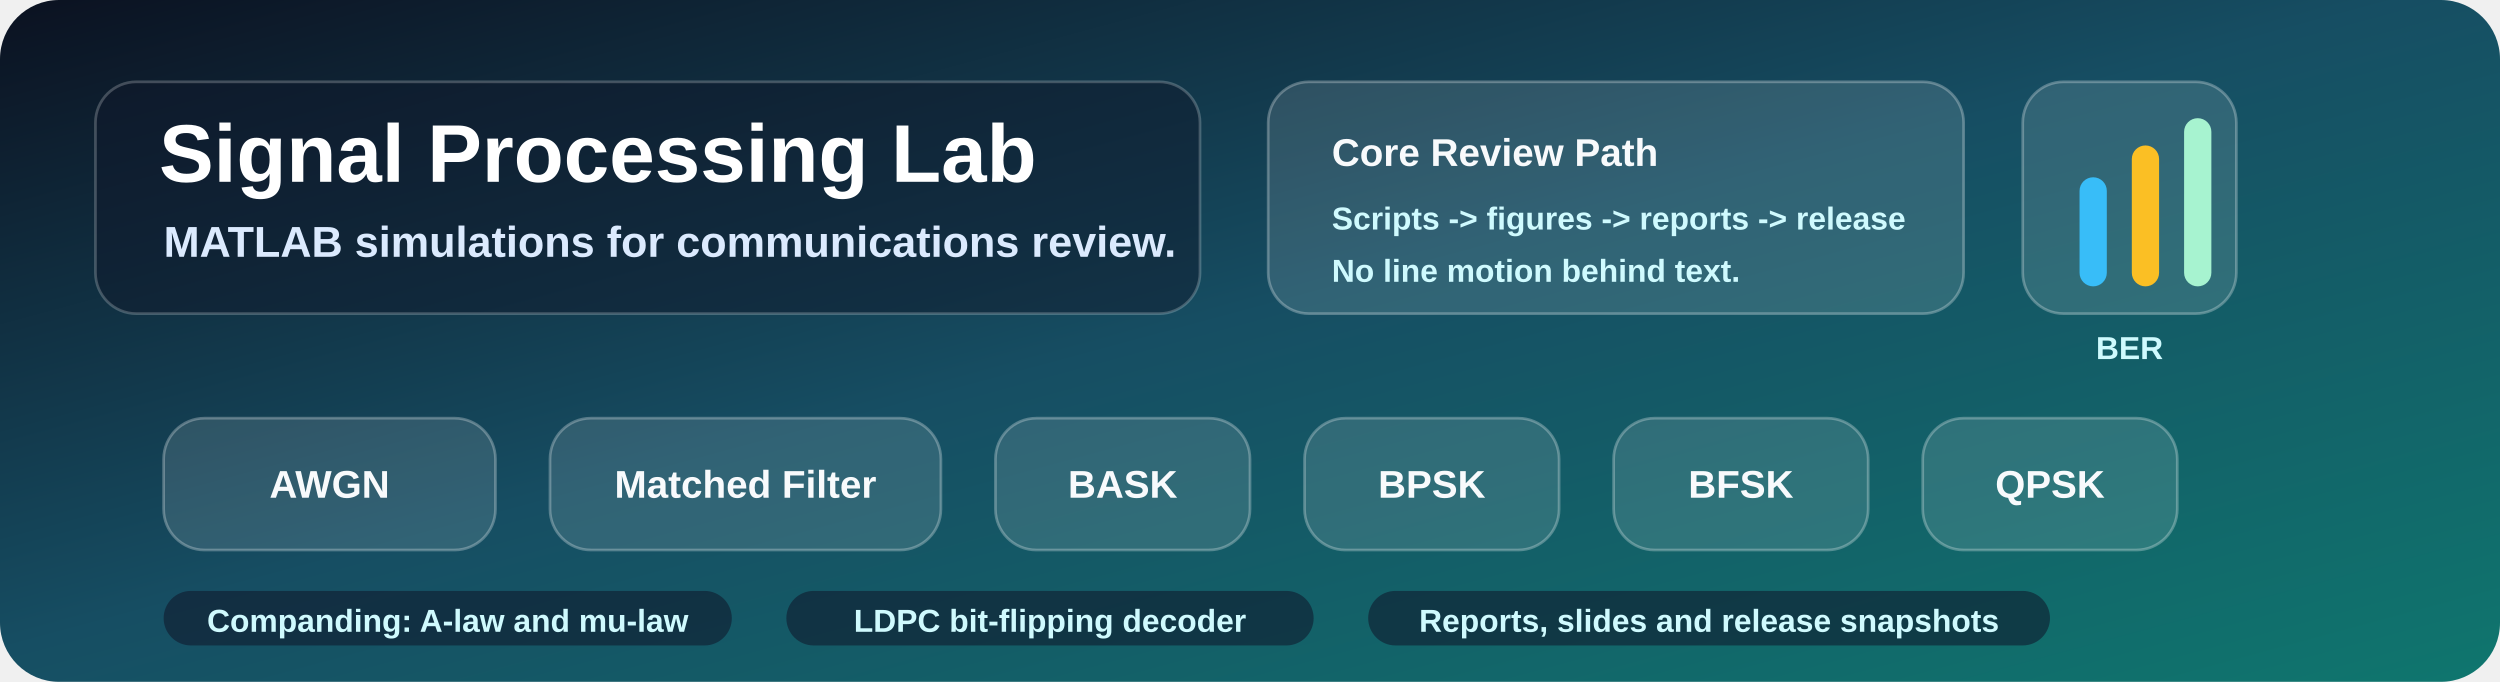
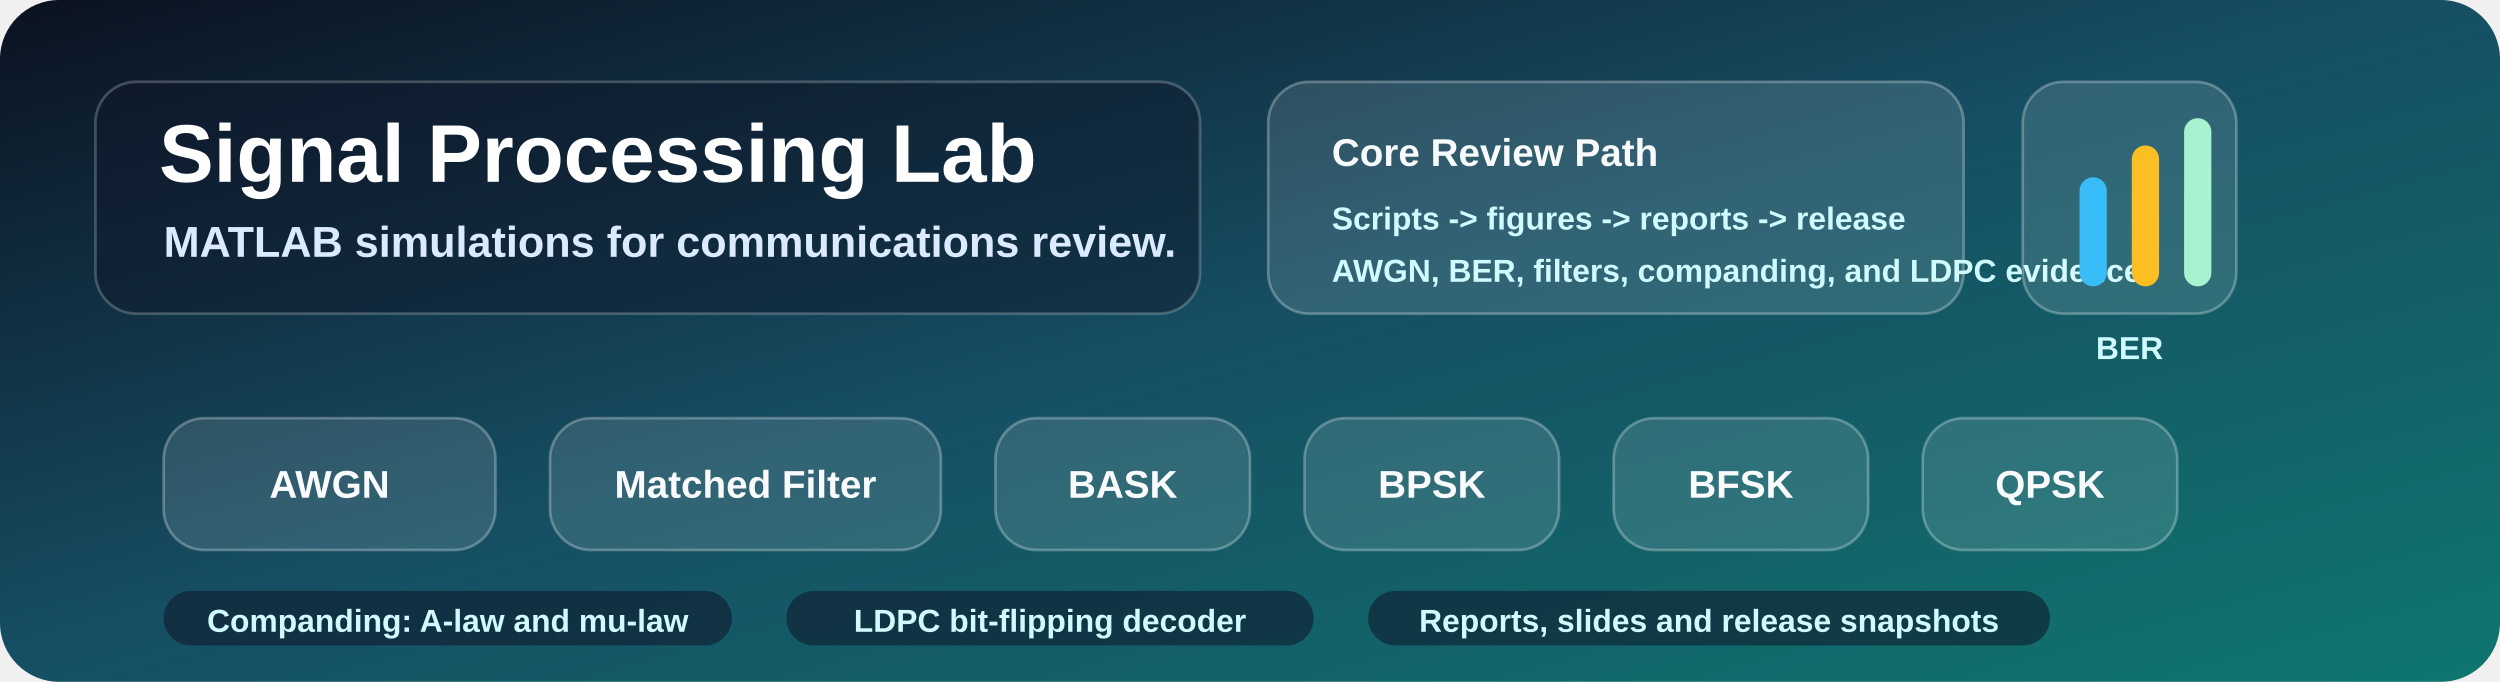
<svg xmlns="http://www.w3.org/2000/svg" width="1100" height="300" viewBox="0 0 1100 300" role="img" aria-labelledby="title desc">
  <defs>
    <linearGradient id="bg" x1="0" y1="0" x2="1" y2="1">
      <stop offset="0%" stop-color="#0b1120" />
      <stop offset="48%" stop-color="#164e63" />
      <stop offset="100%" stop-color="#0f766e" />
    </linearGradient>
    <style>
      .title { font: 800 36px Segoe UI, Arial, sans-serif; fill: #ffffff; letter-spacing: 0; }
      .sub { font: 650 19px Segoe UI, Arial, sans-serif; fill: #dbeafe; letter-spacing: 0; }
      .card { fill: rgba(255,255,255,.12); stroke: rgba(255,255,255,.28); stroke-width: 1.2; }
      .card2 { fill: rgba(15,23,42,.48); stroke: rgba(255,255,255,.22); stroke-width: 1.2; }
      .tag { font: 800 17px Segoe UI, Arial, sans-serif; fill: #f8fafc; letter-spacing: 0; }
      .note { font: 600 14px Segoe UI, Arial, sans-serif; fill: #cffafe; letter-spacing: 0; }
      .barA { fill: #38bdf8; animation: barA 3.8s ease-in-out infinite; transform-origin: bottom; }
      .barB { fill: #fbbf24; animation: barB 4.2s ease-in-out infinite; transform-origin: bottom; }
      .barC { fill: #a7f3d0; animation: barC 4.6s ease-in-out infinite; transform-origin: bottom; }
      @keyframes barA { 0%, 100% { transform: scaleY(.72); opacity: .72; } 50% { transform: scaleY(1); opacity: 1; } }
      @keyframes barB { 0%, 100% { transform: scaleY(.58); opacity: .7; } 50% { transform: scaleY(.95); opacity: 1; } }
      @keyframes barC { 0%, 100% { transform: scaleY(.82); opacity: .76; } 50% { transform: scaleY(1.06); opacity: 1; } }
    </style>
  </defs>
  <rect width="1100" height="300" rx="26" fill="url(#bg)" />
  <rect x="42" y="36" width="486" height="102" rx="18" class="card2" />
  <text x="70" y="80" class="title">Signal Processing Lab</text>
  <text x="72" y="113" class="sub">MATLAB simulations for communications review.</text>
  <rect x="558" y="36" width="306" height="102" rx="18" class="card" />
  <text x="586" y="73" class="tag">Core Review Path</text>
  <text x="586" y="101" class="note">Scripts -&gt; figures -&gt; reports -&gt; release</text>
-   <text x="586" y="124" class="note">No line motion behind text.</text>
+   <text x="586" y="124" class="note">AWGN, BER, filters, companding, and LDPC evidence.</text>
  <rect x="890" y="36" width="94" height="102" rx="18" class="card" />
  <rect x="915" y="78" width="12" height="48" rx="6" class="barA" />
  <rect x="938" y="64" width="12" height="62" rx="6" class="barB" />
  <rect x="961" y="52" width="12" height="74" rx="6" class="barC" />
  <text x="937" y="158" text-anchor="middle" class="note">BER</text>
  <g>
    <rect x="72" y="184" width="146" height="58" rx="18" class="card" />
    <text x="145" y="219" text-anchor="middle" class="tag">AWGN</text>
    <rect x="242" y="184" width="172" height="58" rx="18" class="card" />
    <text x="328" y="219" text-anchor="middle" class="tag">Matched Filter</text>
    <rect x="438" y="184" width="112" height="58" rx="18" class="card" />
    <text x="494" y="219" text-anchor="middle" class="tag">BASK</text>
    <rect x="574" y="184" width="112" height="58" rx="18" class="card" />
    <text x="630" y="219" text-anchor="middle" class="tag">BPSK</text>
    <rect x="710" y="184" width="112" height="58" rx="18" class="card" />
    <text x="766" y="219" text-anchor="middle" class="tag">BFSK</text>
    <rect x="846" y="184" width="112" height="58" rx="18" class="card" />
    <text x="902" y="219" text-anchor="middle" class="tag">QPSK</text>
  </g>
  <rect x="72" y="260" width="250" height="24" rx="12" fill="rgba(15,23,42,.56)" />
  <rect x="346" y="260" width="232" height="24" rx="12" fill="rgba(15,23,42,.56)" />
  <rect x="602" y="260" width="300" height="24" rx="12" fill="rgba(15,23,42,.56)" />
  <text x="197" y="278" text-anchor="middle" class="note">Companding: A-law and mu-law</text>
  <text x="462" y="278" text-anchor="middle" class="note">LDPC bit-flipping decoder</text>
  <text x="752" y="278" text-anchor="middle" class="note">Reports, slides and release snapshots</text>
</svg>
